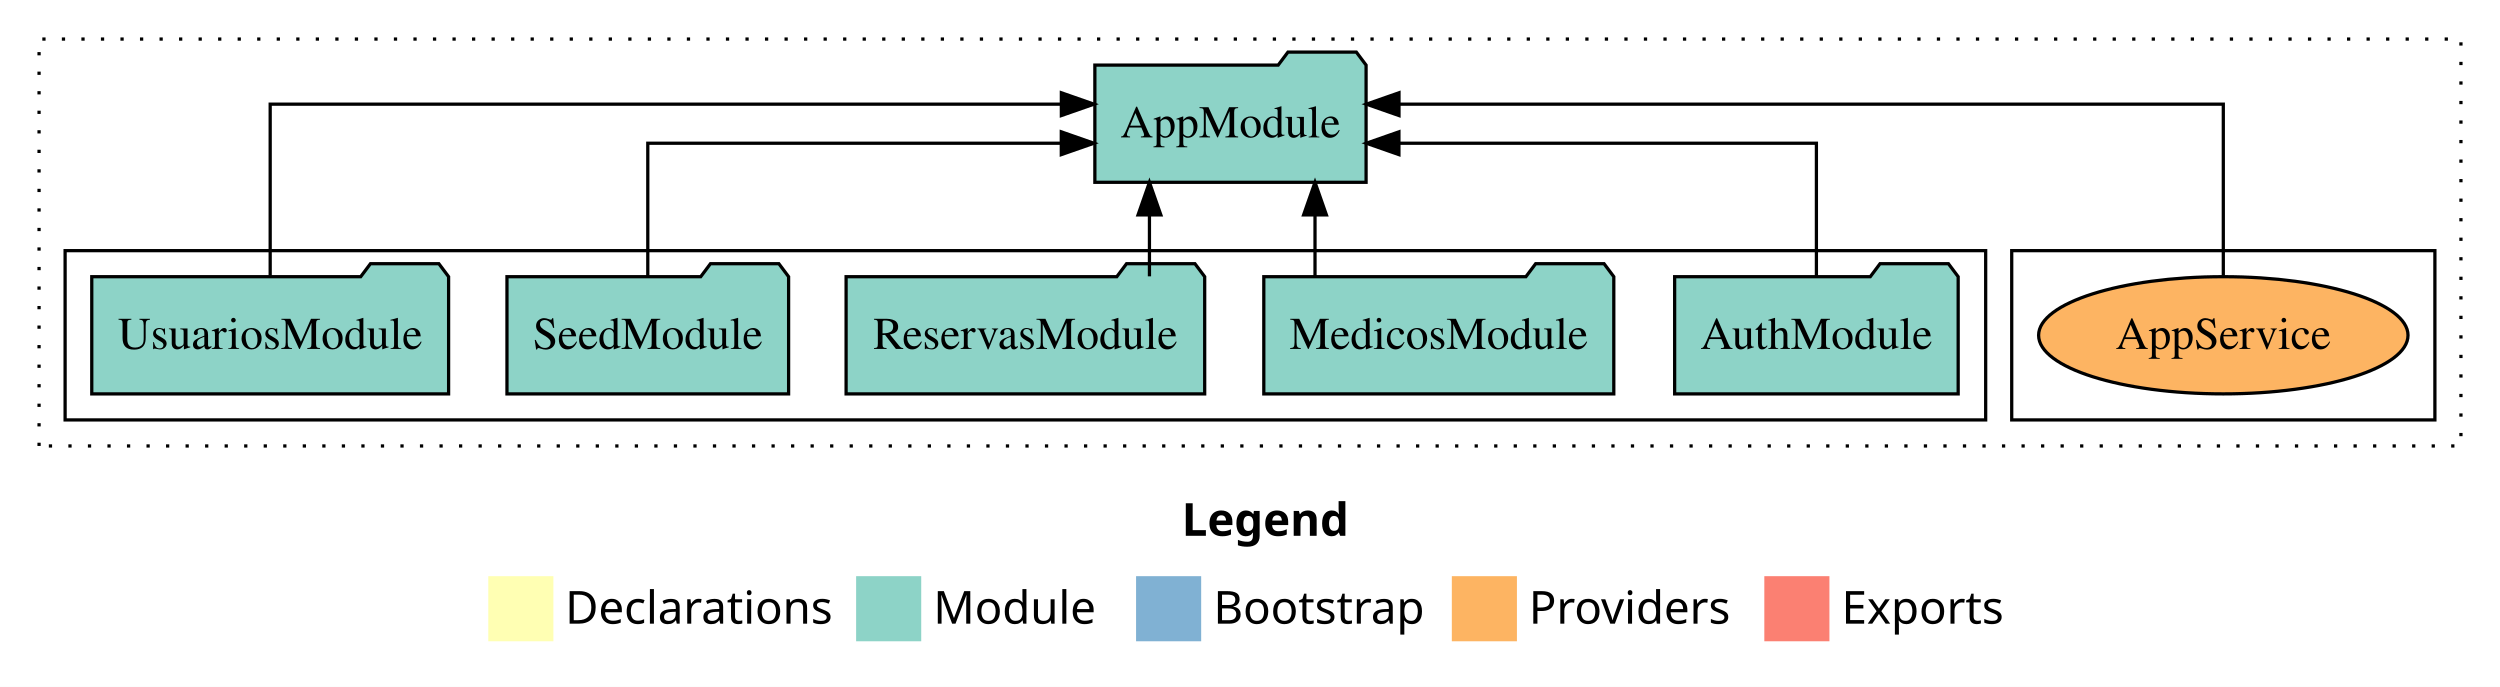
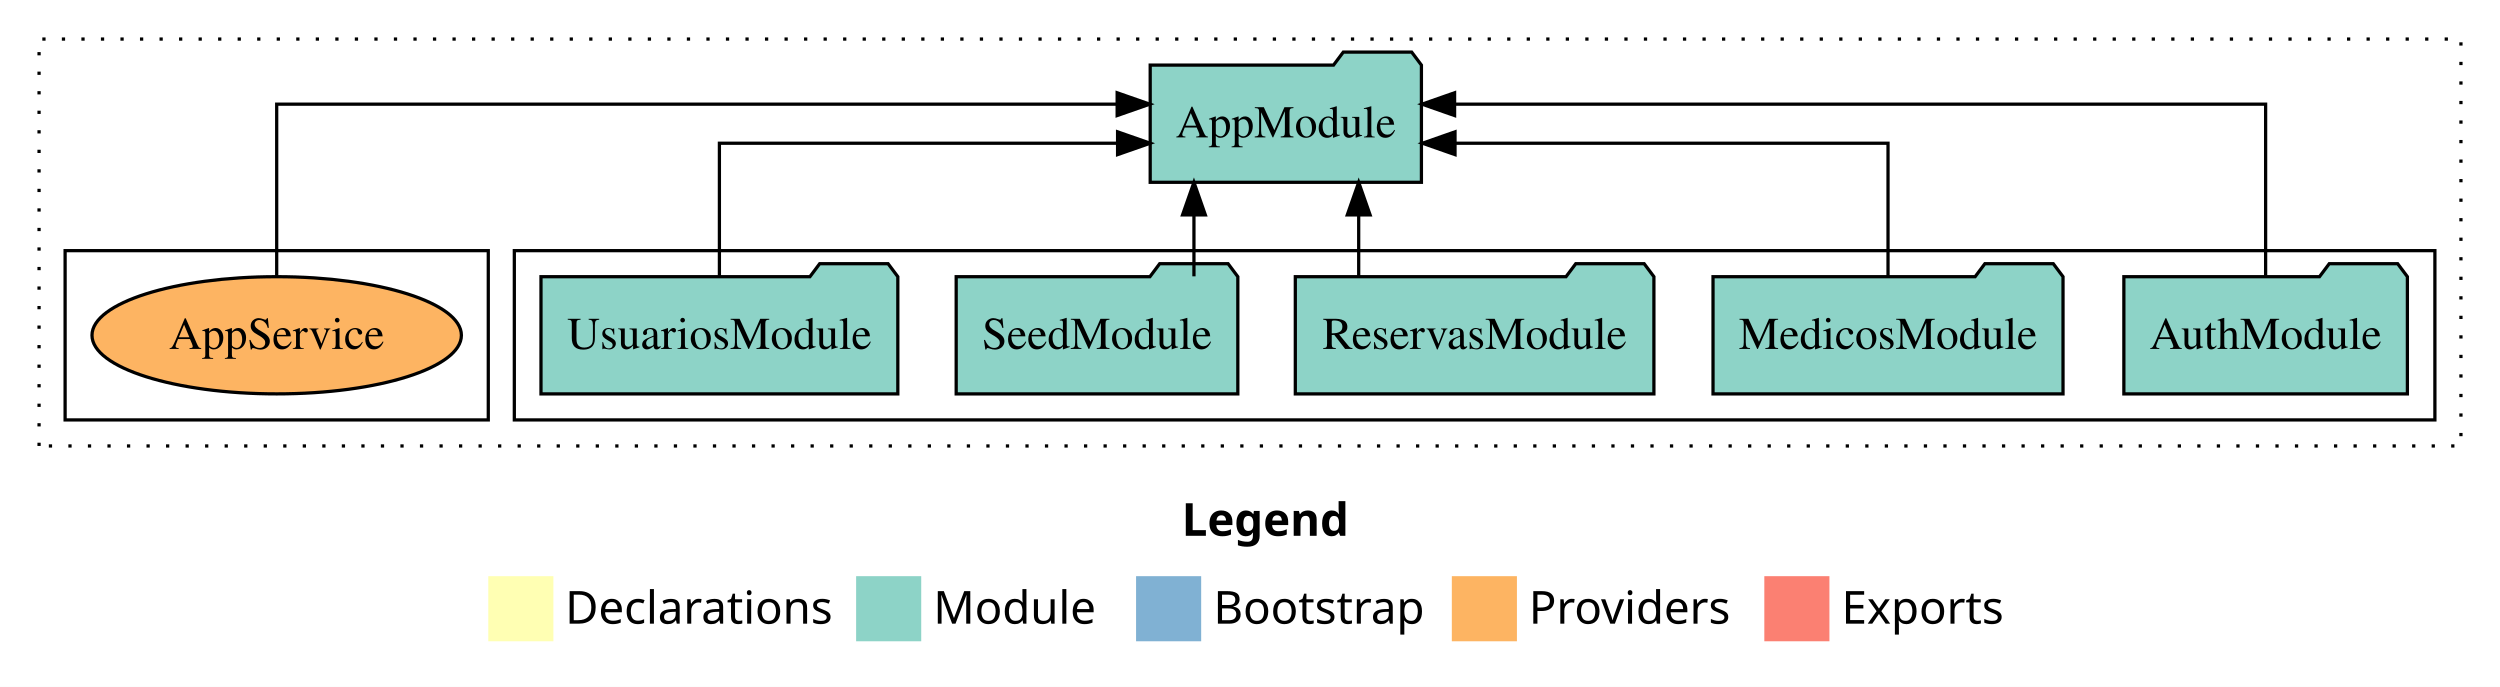
<svg xmlns="http://www.w3.org/2000/svg" width="768pt" height="211pt" viewBox="0.00 0.00 768.00 211.00">
  <g id="graph0" class="graph" transform="scale(1 1) rotate(0) translate(4 207)">
    <polygon fill="white" stroke="transparent" points="-4,4 -4,-207 764,-207 764,4 -4,4" />
    <text text-anchor="start" x="359.01" y="-42.4" font-family="Times-12" font-weight="bold" font-size="14.00">Legend</text>
    <polygon fill="#ffffb3" stroke="transparent" points="146,-10 146,-30 166,-30 166,-10 146,-10" />
    <text text-anchor="start" x="169.63" y="-15.4" font-family="Times-12" font-size="14.00">  Declarations</text>
    <polygon fill="#8dd3c7" stroke="transparent" points="259,-10 259,-30 279,-30 279,-10 259,-10" />
    <text text-anchor="start" x="282.73" y="-15.4" font-family="Times-12" font-size="14.00">  Module</text>
    <polygon fill="#80b1d3" stroke="transparent" points="345,-10 345,-30 365,-30 365,-10 345,-10" />
    <text text-anchor="start" x="368.78" y="-15.4" font-family="Times-12" font-size="14.00">  Bootstrap</text>
    <polygon fill="#fdb462" stroke="transparent" points="442,-10 442,-30 462,-30 462,-10 442,-10" />
    <text text-anchor="start" x="465.67" y="-15.4" font-family="Times-12" font-size="14.00">  Providers</text>
    <polygon fill="#fb8072" stroke="transparent" points="538,-10 538,-30 558,-30 558,-10 538,-10" />
    <text text-anchor="start" x="561.73" y="-15.4" font-family="Times-12" font-size="14.00">  Exports</text>
    <g id="clust1" class="cluster">
      <polygon fill="none" stroke="black" stroke-dasharray="1,5" points="8,-70 8,-195 752,-195 752,-70 8,-70" />
    </g>
+     <g id="clust3" class="cluster">
+       <polygon fill="none" stroke="black" points="154,-78 154,-130 744,-130 744,-78 154,-78" />
+     </g>
    <g id="clust6" class="cluster">
-       <polygon fill="none" stroke="black" points="614,-78 614,-130 744,-130 744,-78 614,-78" />
-     </g>
-     <g id="clust3" class="cluster">
-       <polygon fill="none" stroke="black" points="16,-78 16,-130 606,-130 606,-78 16,-78" />
+       <polygon fill="none" stroke="black" points="16,-78 16,-130 146,-130 146,-78 16,-78" />
    </g>
    <g id="node1" class="node">
-       <polygon fill="#8dd3c7" stroke="black" points="597.55,-122 594.55,-126 573.55,-126 570.55,-122 510.45,-122 510.45,-86 597.55,-86 597.55,-122" />
-       <text text-anchor="middle" x="554" y="-99.8" font-family="Times,serif" font-size="14.00">AuthModule</text>
+       <polygon fill="#8dd3c7" stroke="black" points="735.55,-122 732.55,-126 711.55,-126 708.55,-122 648.45,-122 648.45,-86 735.55,-86 735.55,-122" />
+       <text text-anchor="middle" x="692" y="-99.8" font-family="Times,serif" font-size="14.00">AuthModule</text>
    </g>
    <g id="node6" class="node">
-       <polygon fill="#8dd3c7" stroke="black" points="415.66,-187 412.66,-191 391.66,-191 388.66,-187 332.34,-187 332.34,-151 415.66,-151 415.66,-187" />
-       <text text-anchor="middle" x="374" y="-164.8" font-family="Times,serif" font-size="14.00">AppModule</text>
+       <polygon fill="#8dd3c7" stroke="black" points="432.66,-187 429.66,-191 408.66,-191 405.66,-187 349.34,-187 349.34,-151 432.66,-151 432.66,-187" />
+       <text text-anchor="middle" x="391" y="-164.8" font-family="Times,serif" font-size="14.00">AppModule</text>
    </g>
    <g id="edge1" class="edge">
-       <path fill="none" stroke="black" d="M554,-122.02C554,-139.37 554,-163 554,-163 554,-163 425.75,-163 425.75,-163" />
-       <polygon fill="black" stroke="black" points="425.75,-159.5 415.75,-163 425.75,-166.5 425.75,-159.5" />
+       <path fill="none" stroke="black" d="M692,-122.28C692,-143.32 692,-175 692,-175 692,-175 442.85,-175 442.85,-175" />
+       <polygon fill="black" stroke="black" points="442.85,-171.5 432.85,-175 442.85,-178.5 442.85,-171.5" />
    </g>
    <g id="node2" class="node">
-       <polygon fill="#8dd3c7" stroke="black" points="491.76,-122 488.76,-126 467.76,-126 464.76,-122 384.24,-122 384.24,-86 491.76,-86 491.76,-122" />
-       <text text-anchor="middle" x="438" y="-99.8" font-family="Times,serif" font-size="14.00">MedicosModule</text>
+       <polygon fill="#8dd3c7" stroke="black" points="629.76,-122 626.76,-126 605.76,-126 602.76,-122 522.24,-122 522.24,-86 629.76,-86 629.76,-122" />
+       <text text-anchor="middle" x="576" y="-99.8" font-family="Times,serif" font-size="14.00">MedicosModule</text>
    </g>
    <g id="edge2" class="edge">
-       <path fill="none" stroke="black" d="M399.97,-122.11C399.97,-122.11 399.97,-140.99 399.97,-140.99" />
-       <polygon fill="black" stroke="black" points="396.47,-140.99 399.97,-150.99 403.47,-140.99 396.47,-140.99" />
+       <path fill="none" stroke="black" d="M576,-122.02C576,-139.37 576,-163 576,-163 576,-163 442.98,-163 442.98,-163" />
+       <polygon fill="black" stroke="black" points="442.98,-159.5 432.98,-163 442.98,-166.5 442.98,-159.5" />
    </g>
    <g id="node3" class="node">
-       <polygon fill="#8dd3c7" stroke="black" points="366.08,-122 363.08,-126 342.08,-126 339.08,-122 255.92,-122 255.92,-86 366.08,-86 366.08,-122" />
-       <text text-anchor="middle" x="311" y="-99.8" font-family="Times,serif" font-size="14.00">ReservasModule</text>
+       <polygon fill="#8dd3c7" stroke="black" points="504.08,-122 501.08,-126 480.08,-126 477.08,-122 393.92,-122 393.92,-86 504.08,-86 504.08,-122" />
+       <text text-anchor="middle" x="449" y="-99.8" font-family="Times,serif" font-size="14.00">ReservasModule</text>
    </g>
    <g id="edge3" class="edge">
-       <path fill="none" stroke="black" d="M349.11,-122.11C349.11,-122.11 349.11,-140.99 349.11,-140.99" />
-       <polygon fill="black" stroke="black" points="345.61,-140.99 349.11,-150.99 352.61,-140.99 345.61,-140.99" />
+       <path fill="none" stroke="black" d="M413.39,-122.11C413.39,-122.11 413.39,-140.99 413.39,-140.99" />
+       <polygon fill="black" stroke="black" points="409.89,-140.99 413.39,-150.99 416.89,-140.99 409.89,-140.99" />
    </g>
    <g id="node4" class="node">
-       <polygon fill="#8dd3c7" stroke="black" points="238.26,-122 235.26,-126 214.26,-126 211.26,-122 151.74,-122 151.74,-86 238.26,-86 238.26,-122" />
-       <text text-anchor="middle" x="195" y="-99.8" font-family="Times,serif" font-size="14.00">SeedModule</text>
+       <polygon fill="#8dd3c7" stroke="black" points="376.26,-122 373.26,-126 352.26,-126 349.26,-122 289.74,-122 289.74,-86 376.26,-86 376.26,-122" />
+       <text text-anchor="middle" x="333" y="-99.8" font-family="Times,serif" font-size="14.00">SeedModule</text>
    </g>
    <g id="edge4" class="edge">
-       <path fill="none" stroke="black" d="M195,-122.02C195,-139.37 195,-163 195,-163 195,-163 322.03,-163 322.03,-163" />
-       <polygon fill="black" stroke="black" points="322.03,-166.5 332.03,-163 322.03,-159.5 322.03,-166.5" />
+       <path fill="none" stroke="black" d="M362.78,-122.11C362.78,-122.11 362.78,-140.99 362.78,-140.99" />
+       <polygon fill="black" stroke="black" points="359.28,-140.99 362.78,-150.99 366.28,-140.99 359.28,-140.99" />
    </g>
    <g id="node5" class="node">
-       <polygon fill="#8dd3c7" stroke="black" points="133.81,-122 130.81,-126 109.81,-126 106.81,-122 24.19,-122 24.19,-86 133.81,-86 133.81,-122" />
-       <text text-anchor="middle" x="79" y="-99.8" font-family="Times,serif" font-size="14.00">UsuariosModule</text>
+       <polygon fill="#8dd3c7" stroke="black" points="271.81,-122 268.81,-126 247.81,-126 244.81,-122 162.19,-122 162.19,-86 271.81,-86 271.81,-122" />
+       <text text-anchor="middle" x="217" y="-99.8" font-family="Times,serif" font-size="14.00">UsuariosModule</text>
    </g>
    <g id="edge5" class="edge">
-       <path fill="none" stroke="black" d="M79,-122.28C79,-143.32 79,-175 79,-175 79,-175 322.05,-175 322.05,-175" />
-       <polygon fill="black" stroke="black" points="322.05,-178.5 332.05,-175 322.05,-171.5 322.05,-178.5" />
+       <path fill="none" stroke="black" d="M217,-122.02C217,-139.37 217,-163 217,-163 217,-163 339.32,-163 339.32,-163" />
+       <polygon fill="black" stroke="black" points="339.32,-166.5 349.32,-163 339.32,-159.5 339.32,-166.5" />
    </g>
    <g id="node7" class="node">
-       <ellipse fill="#fdb462" stroke="black" cx="679" cy="-104" rx="56.74" ry="18" />
-       <text text-anchor="middle" x="679" y="-99.8" font-family="Times,serif" font-size="14.00">AppService</text>
+       <ellipse fill="#fdb462" stroke="black" cx="81" cy="-104" rx="56.74" ry="18" />
+       <text text-anchor="middle" x="81" y="-99.8" font-family="Times,serif" font-size="14.00">AppService</text>
    </g>
    <g id="edge6" class="edge">
-       <path fill="none" stroke="black" d="M679,-122.28C679,-143.32 679,-175 679,-175 679,-175 425.77,-175 425.77,-175" />
-       <polygon fill="black" stroke="black" points="425.77,-171.5 415.77,-175 425.77,-178.5 425.77,-171.5" />
+       <path fill="none" stroke="black" d="M81,-122.28C81,-143.32 81,-175 81,-175 81,-175 339.19,-175 339.19,-175" />
+       <polygon fill="black" stroke="black" points="339.19,-178.5 349.19,-175 339.19,-171.5 339.19,-178.5" />
    </g>
  </g>
</svg>
